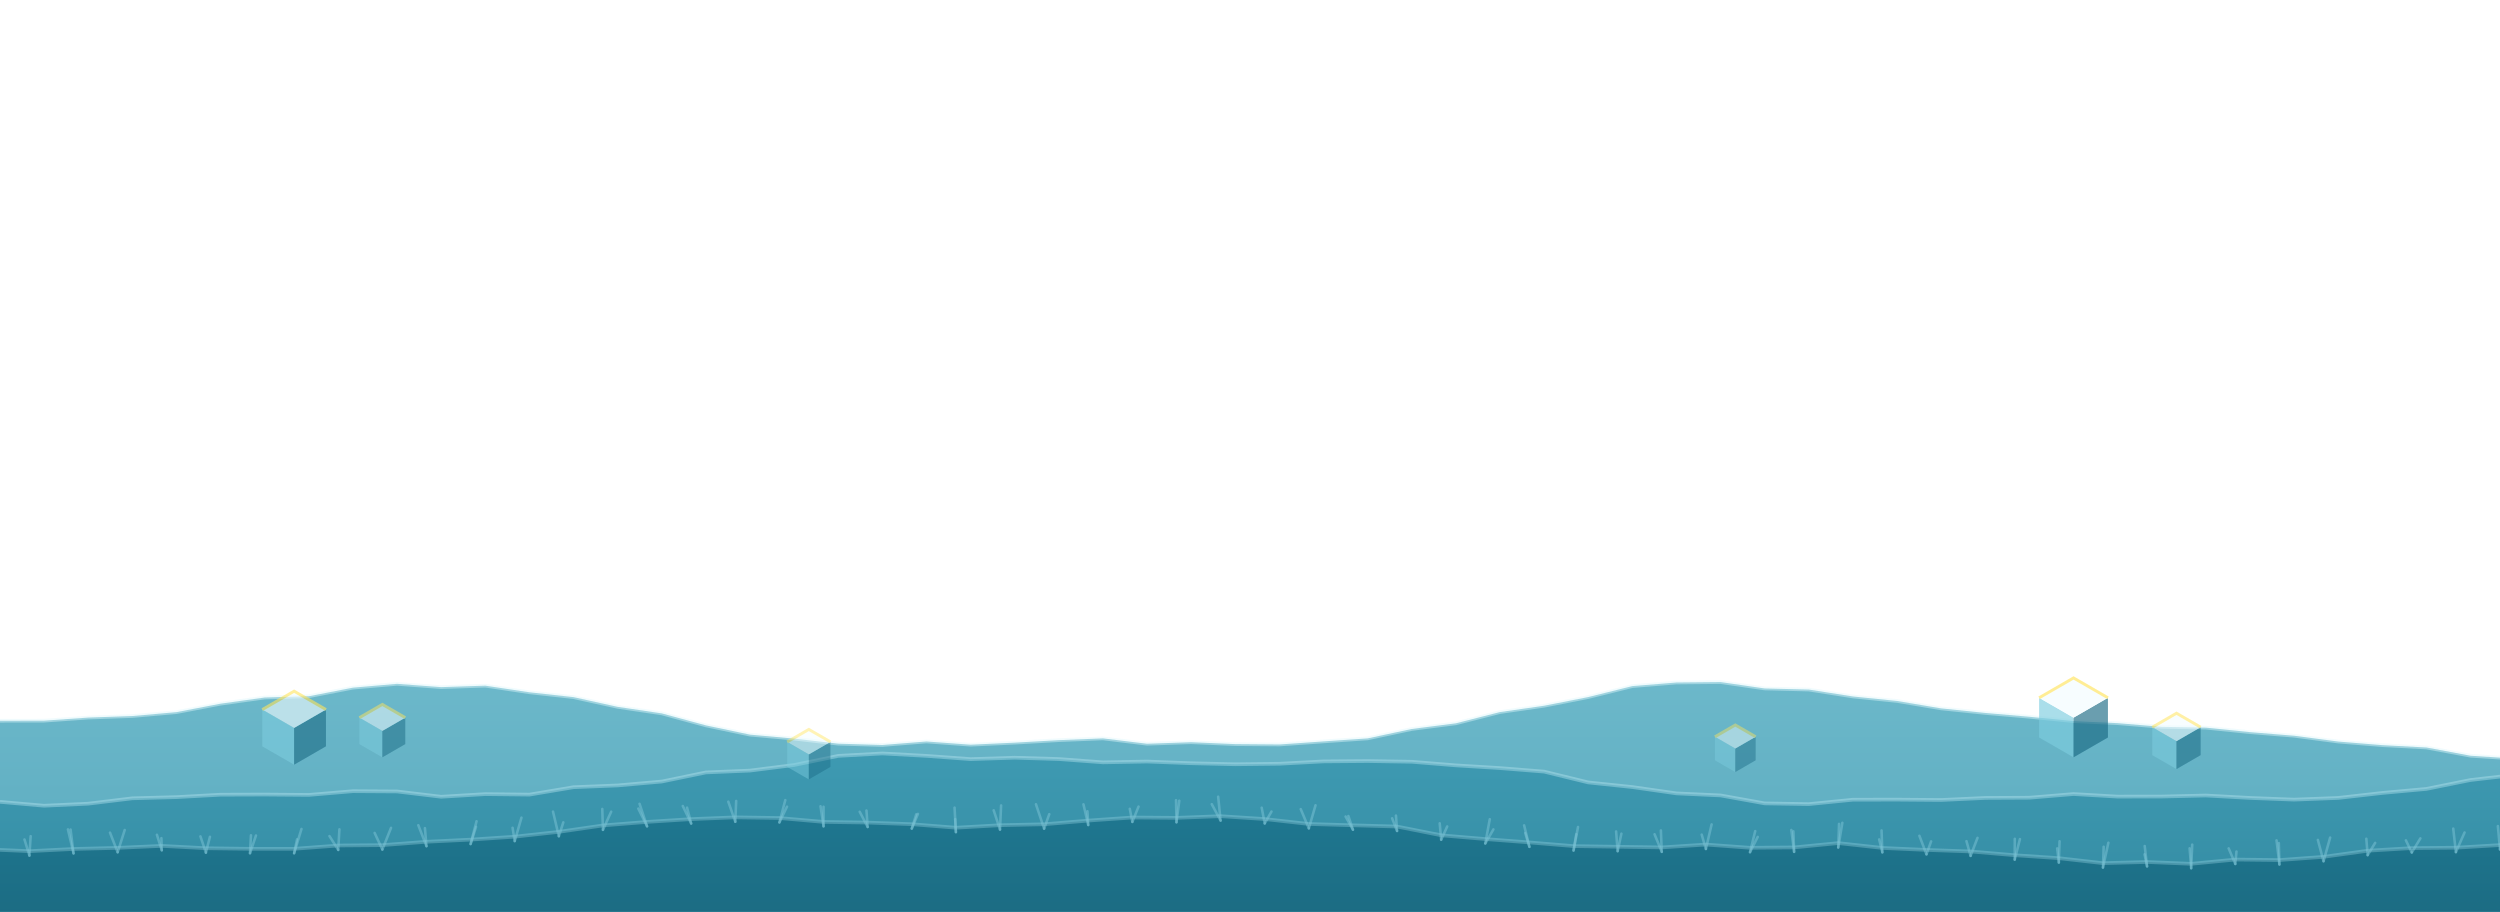
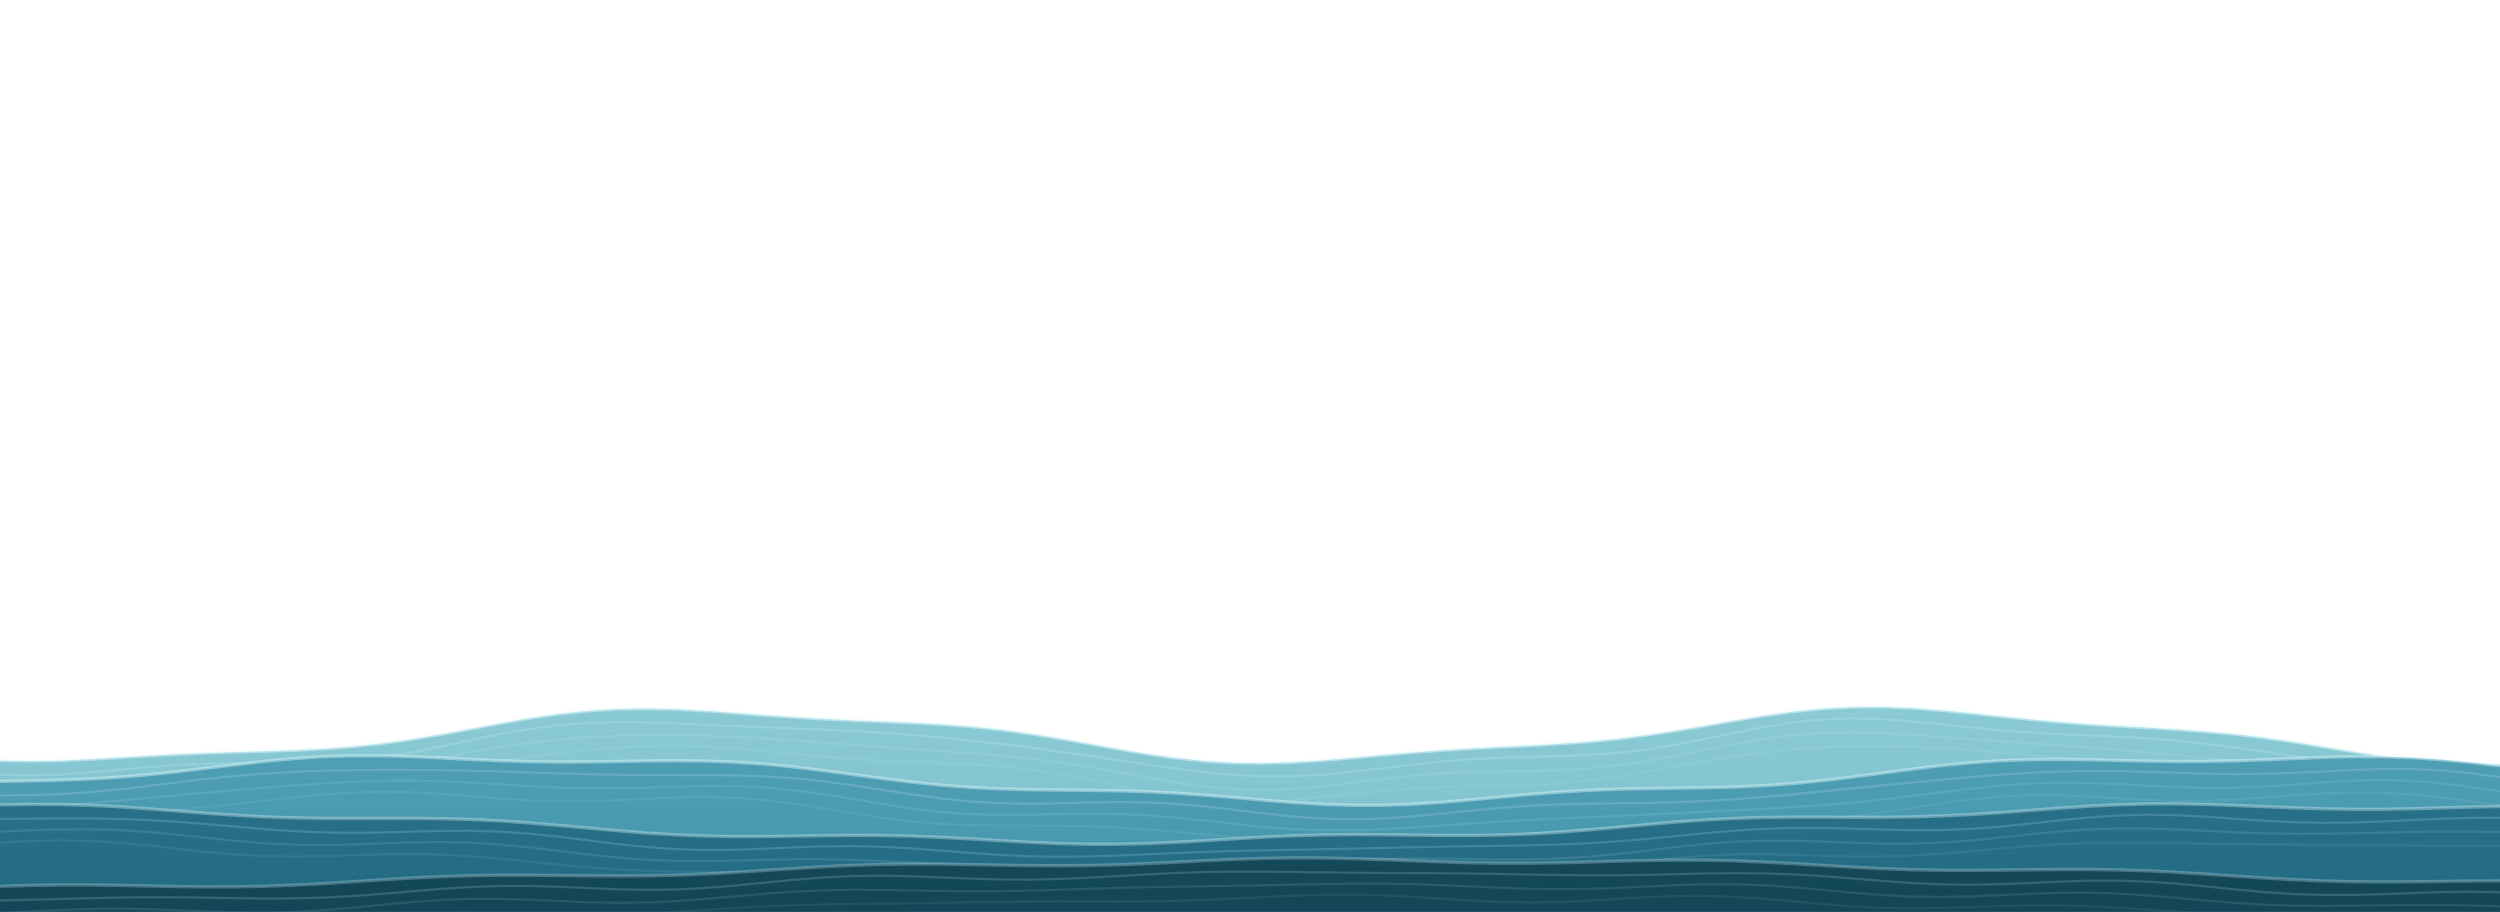
<svg xmlns="http://www.w3.org/2000/svg" viewBox="0 0 340 124" preserveAspectRatio="xMidYMax slice">
  <defs>
    <filter id="b" x="-50%" y="-50%" width="200%" height="200%">
      <feGaussianBlur stdDeviation="2.4" />
    </filter>
    <filter id="bb" x="-50%" y="-50%" width="200%" height="200%">
      <feGaussianBlur stdDeviation="6" />
    </filter>
    <filter id="b1" x="-50%" y="-50%" width="200%" height="200%">
      <feGaussianBlur stdDeviation="0.9" />
    </filter>
-     <linearGradient id="h0" x1="0" y1="0" x2="0" y2="1">
-       <stop offset="0" stop-color="#6CB8CA" stop-opacity="1" />
-       <stop offset="1" stop-color="#3E94AC" stop-opacity="1" />
+     <linearGradient id="s0" x1="0" y1="0" x2="0" y2="1">
+       <stop offset="0" stop-color="#8ACAD4" stop-opacity="1" />
+       <stop offset="1" stop-color="#5CAABE" stop-opacity="1" />
    </linearGradient>
-     <linearGradient id="h1" x1="0" y1="0" x2="0" y2="1">
-       <stop offset="0" stop-color="#3E9AB2" stop-opacity="1" />
-       <stop offset="1" stop-color="#1E6A80" stop-opacity="1" />
+     <linearGradient id="s1" x1="0" y1="0" x2="0" y2="1">
+       <stop offset="0" stop-color="#4E9EB4" stop-opacity="1" />
+       <stop offset="1" stop-color="#2E7F96" stop-opacity="1" />
    </linearGradient>
-     <linearGradient id="h2" x1="0" y1="0" x2="0" y2="1">
-       <stop offset="0" stop-color="#1F7790" stop-opacity="1" />
-       <stop offset="1" stop-color="#0F4656" stop-opacity="1" />
+     <linearGradient id="s2" x1="0" y1="0" x2="0" y2="1">
+       <stop offset="0" stop-color="#277088" stop-opacity="1" />
+       <stop offset="1" stop-color="#175A6E" stop-opacity="1" />
+     </linearGradient>
+     <linearGradient id="s3" x1="0" y1="0" x2="0" y2="1">
+       <stop offset="0" stop-color="#14495A" stop-opacity="1" />
+       <stop offset="1" stop-color="#0B3442" stop-opacity="1" />
    </linearGradient>
  </defs>
-   <path d="M0 170 L0 98.02 L6 98.01 L12 97.59 L18 97.38 L24 96.85 L30 95.7 L36 94.86 L42 94.69 L48 93.52 L54 93 L60 93.45 L66 93.25 L72 94.15 L78 94.81 L84 96.13 L90 97.02 L96 98.65 L102 99.91 L108 100.45 L114 101.14 L120 101.32 L126 100.84 L132 101.28 L138 101 L144 100.66 L150 100.42 L156 101.15 L162 100.94 L168 101.2 L174 101.25 L180 100.83 L186 100.42 L192 99.14 L198 98.37 L204 96.84 L210 95.98 L216 94.8 L222 93.31 L228 92.82 L234 92.76 L240 93.63 L246 93.78 L252 94.72 L258 95.33 L264 96.34 L270 96.96 L276 97.48 L282 98.07 L288 98.35 L294 98.85 L300 98.96 L306 99.57 L312 100.06 L318 100.85 L324 101.34 L330 101.66 L336 102.78 L342 103.17 L348 103.07 L352 170Z" fill="url(#h0)" />
-   <polyline points="0,98.02 6,98.01 12,97.59 18,97.38 24,96.85 30,95.7 36,94.86 42,94.69 48,93.52 54,93 60,93.45 66,93.25 72,94.15 78,94.81 84,96.13 90,97.02 96,98.65 102,99.91 108,100.45 114,101.14 120,101.32 126,100.84 132,101.28 138,101 144,100.66 150,100.42 156,101.15 162,100.94 168,101.2 174,101.25 180,100.83 186,100.42 192,99.14 198,98.37 204,96.84 210,95.98 216,94.8 222,93.31 228,92.82 234,92.76 240,93.63 246,93.78 252,94.72 258,95.33 264,96.34 270,96.96 276,97.48 282,98.07 288,98.35 294,98.85 300,98.96 306,99.57 312,100.06 318,100.85 324,101.34 330,101.66 336,102.78 342,103.17 348,103.07" stroke="#DFF6FB" stroke-opacity=".45" stroke-width=".5" fill="none" />
-   <path d="M0 170 L0 109.05 L6 109.58 L12 109.3 L18 108.57 L24 108.41 L30 108.08 L36 108.06 L42 108.11 L48 107.6 L54 107.64 L60 108.36 L66 108 L72 108.07 L78 107.06 L84 106.82 L90 106.29 L96 105.05 L102 104.8 L108 104.04 L114 102.8 L120 102.47 L126 102.8 L132 103.24 L138 103.05 L144 103.23 L150 103.68 L156 103.57 L162 103.8 L168 103.94 L174 103.87 L180 103.55 L186 103.5 L192 103.6 L198 104.09 L204 104.46 L210 104.94 L216 106.41 L222 107.04 L228 107.9 L234 108.18 L240 109.26 L246 109.36 L252 108.76 L258 108.75 L264 108.8 L270 108.52 L276 108.49 L282 107.99 L288 108.34 L294 108.33 L300 108.19 L306 108.52 L312 108.75 L318 108.52 L324 107.84 L330 107.29 L336 106.08 L342 105.39 L348 105 L352 170Z" fill="url(#h1)" />
-   <polyline points="0,109.05 6,109.58 12,109.3 18,108.57 24,108.41 30,108.08 36,108.06 42,108.11 48,107.6 54,107.64 60,108.36 66,108 72,108.07 78,107.06 84,106.82 90,106.29 96,105.05 102,104.8 108,104.04 114,102.8 120,102.47 126,102.8 132,103.24 138,103.05 144,103.23 150,103.68 156,103.57 162,103.8 168,103.94 174,103.87 180,103.55 186,103.5 192,103.6 198,104.09 204,104.46 210,104.94 216,106.41 222,107.04 228,107.9 234,108.18 240,109.26 246,109.36 252,108.76 258,108.75 264,108.8 270,108.52 276,108.49 282,107.99 288,108.34 294,108.33 300,108.19 306,108.52 312,108.75 318,108.52 324,107.84 330,107.29 336,106.08 342,105.39 348,105" stroke="#BDEAF4" stroke-opacity=".4" stroke-width=".5" fill="none" />
-   <path d="M-20 170 L-20 117.34 L-14 116.99 L-8 115.87 L-2 115.5 L4 115.76 L10 115.46 L16 115.31 L22 115.04 L28 115.36 L34 115.44 L40 115.44 L46 114.99 L52 114.94 L58 114.48 L64 114.19 L70 113.79 L76 113.13 L82 112.26 L88 111.78 L94 111.4 L100 111.16 L106 111.25 L112 111.78 L118 111.87 L124 112.09 L130 112.57 L136 112.23 L142 112.1 L148 111.6 L154 111.18 L160 111.23 L166 111 L172 111.39 L178 112.06 L184 112.24 L190 112.41 L196 113.6 L202 114.11 L208 114.57 L214 115.07 L220 115.16 L226 115.25 L232 114.86 L238 115.3 L244 115.25 L250 114.66 L256 115.32 L262 115.59 L268 115.8 L274 116.31 L280 116.71 L286 117.39 L292 117.23 L298 117.48 L304 116.9 L310 116.97 L316 116.53 L322 115.7 L328 115.34 L334 115.29 L340 114.93 L346 114.66 L352 170Z" fill="url(#h2)" />
-   <polyline points="-20,117.34 -14,116.99 -8,115.87 -2,115.5 4,115.76 10,115.46 16,115.31 22,115.04 28,115.36 34,115.44 40,115.44 46,114.99 52,114.94 58,114.48 64,114.19 70,113.79 76,113.13 82,112.26 88,111.78 94,111.4 100,111.16 106,111.25 112,111.78 118,111.87 124,112.09 130,112.57 136,112.23 142,112.1 148,111.6 154,111.18 160,111.23 166,111 172,111.39 178,112.06 184,112.24 190,112.41 196,113.6 202,114.11 208,114.57 214,115.07 220,115.16 226,115.25 232,114.86 238,115.3 244,115.25 250,114.66 256,115.32 262,115.59 268,115.8 274,116.31 280,116.71 286,117.39 292,117.23 298,117.48 304,116.9 310,116.97 316,116.53 322,115.7 328,115.34 334,115.29 340,114.93 346,114.66" stroke="#9AD6E4" stroke-opacity=".35" stroke-width=".5" fill="none" />
-   <g stroke="#7CC4D6" stroke-opacity=".5" stroke-width=".35" stroke-linecap="round">
-     <path d="M-20 117.94 l-0.74 -2.41" />
-     <path d="M-20 117.94 l1.18 -3.28" />
-     <path d="M-14 117.59 l-0.15 -3.01" />
-     <path d="M-14 117.59 l-0.67 -2.19" />
-     <path d="M-8 116.47 l-0.91 -1.89" />
-     <path d="M-8 116.47 l-0.48 -2.06" />
-     <path d="M-2 116.1 l-0.79 -2.01" />
-     <path d="M-2 116.1 l-0.73 -3.34" />
-     <path d="M4 116.36 l-0.67 -2.19" />
-     <path d="M4 116.36 l0.17 -2.64" />
-     <path d="M10 116.06 l-0.4 -3.24" />
-     <path d="M10 116.06 l-0.76 -3.26" />
-     <path d="M16 115.91 l-1.04 -2.67" />
-     <path d="M16 115.91 l0.96 -3.03" />
-     <path d="M22 115.64 l-0.66 -2.11" />
-     <path d="M22 115.64 l-0.05 -1.65" />
-     <path d="M28 115.96 l0.55 -2.15" />
-     <path d="M28 115.96 l-0.74 -2.21" />
-     <path d="M34 116.04 l0.13 -2.44" />
-     <path d="M34 116.04 l0.81 -2.41" />
-     <path d="M40 116.04 l1 -3.3" />
-     <path d="M40 116.04 l0.4 -1.89" />
-     <path d="M46 115.59 l-1.19 -1.88" />
-     <path d="M46 115.59 l0.16 -2.8" />
-     <path d="M52 115.54 l1.18 -2.95" />
-     <path d="M52 115.54 l-1.05 -2.26" />
-     <path d="M58 115.08 l-0.21 -2.45" />
-     <path d="M58 115.08 l-1.11 -2.85" />
-     <path d="M64 114.79 l0.74 -2.34" />
-     <path d="M64 114.79 l0.81 -3.1" />
-     <path d="M70 114.39 l0.92 -3.19" />
-     <path d="M70 114.39 l-0.29 -1.81" />
-     <path d="M76 113.73 l0.61 -1.89" />
-     <path d="M76 113.73 l-0.79 -3.35" />
-     <path d="M82 112.86 l1.12 -2.47" />
-     <path d="M82 112.86 l-0.09 -2.84" />
-     <path d="M88 112.38 l-1.19 -2.41" />
-     <path d="M88 112.38 l-1.02 -3.06" />
-     <path d="M94 112 l-1.14 -2.38" />
-     <path d="M94 112 l-0.56 -2.16" />
-     <path d="M100 111.76 l0.12 -2.83" />
-     <path d="M100 111.76 l-0.95 -2.73" />
-     <path d="M106 111.85 l0.8 -3.03" />
-     <path d="M106 111.85 l1.03 -2.14" />
-     <path d="M112 112.38 l-0.41 -2.73" />
-     <path d="M112 112.38 l0 -2.66" />
-     <path d="M118 112.47 l-1.08 -2.07" />
-     <path d="M118 112.47 l-0.16 -2.24" />
-     <path d="M124 112.69 l0.61 -1.94" />
-     <path d="M124 112.69 l0.84 -2" />
-     <path d="M130 113.17 l-0.09 -1.77" />
-     <path d="M130 113.17 l-0.18 -3.33" />
-     <path d="M136 112.83 l-0.86 -2.63" />
-     <path d="M136 112.83 l0.15 -3.29" />
-     <path d="M142 112.7 l-1.11 -3.32" />
-     <path d="M142 112.7 l0.7 -1.97" />
-     <path d="M148 112.2 l-0.11 -1.87" />
-     <path d="M148 112.2 l-0.65 -2.81" />
-     <path d="M154 111.78 l-0.35 -1.78" />
-     <path d="M154 111.78 l0.84 -2.08" />
-     <path d="M160 111.83 l-0.06 -3" />
-     <path d="M160 111.83 l0.38 -2.93" />
-     <path d="M166 111.6 l-1.2 -2.23" />
-     <path d="M166 111.6 l-0.33 -3.25" />
-     <path d="M172 111.99 l-0.41 -2.14" />
-     <path d="M172 111.99 l0.92 -1.62" />
-     <path d="M178 112.66 l0.91 -3.14" />
-     <path d="M178 112.66 l-1.1 -2.62" />
-     <path d="M184 112.84 l-1 -1.79" />
-     <path d="M184 112.84 l-0.62 -1.86" />
-     <path d="M190 113.01 l-0.67 -1.72" />
-     <path d="M190 113.01 l-0.15 -2.09" />
-     <path d="M196 114.2 l0.82 -1.8" />
-     <path d="M196 114.2 l-0.2 -2.23" />
-     <path d="M202 114.71 l0.61 -3.3" />
-     <path d="M202 114.71 l1.1 -1.91" />
-     <path d="M208 115.17 l-0.72 -2.92" />
-     <path d="M208 115.17 l-0.57 -1.88" />
-     <path d="M214 115.67 l0.61 -3.2" />
-     <path d="M214 115.67 l0.37 -2.21" />
-     <path d="M220 115.76 l0.51 -2.38" />
-     <path d="M220 115.76 l-0.21 -2.68" />
-     <path d="M226 115.85 l-0.98 -2.39" />
-     <path d="M226 115.85 l-0.12 -2.91" />
-     <path d="M232 115.46 l-0.57 -1.95" />
-     <path d="M232 115.46 l0.78 -3.34" />
-     <path d="M238 115.9 l0.71 -2.87" />
-     <path d="M238 115.9 l1.05 -2.08" />
-     <path d="M244 115.85 l-0.38 -2.97" />
-     <path d="M244 115.85 l-0.1 -2.79" />
-     <path d="M250 115.26 l0.11 -3.21" />
-     <path d="M250 115.26 l0.56 -3.36" />
-     <path d="M256 115.92 l-0.11 -2.98" />
-     <path d="M256 115.92 l-0.43 -1.76" />
-     <path d="M262 116.19 l-0.96 -2.52" />
-     <path d="M262 116.19 l0.63 -1.76" />
-     <path d="M268 116.4 l0.94 -2.45" />
-     <path d="M268 116.4 l-0.56 -2" />
-     <path d="M274 116.91 l0.01 -2.83" />
-     <path d="M274 116.91 l0.71 -2.79" />
-     <path d="M280 117.31 l-0.22 -1.93" />
-     <path d="M280 117.31 l0.1 -2.9" />
-     <path d="M286 117.99 l0.1 -2.83" />
-     <path d="M286 117.99 l0.74 -3.38" />
-     <path d="M292 117.83 l-0.34 -1.64" />
-     <path d="M292 117.83 l-0.32 -2.77" />
-     <path d="M298 118.08 l0.14 -3.21" />
-     <path d="M298 118.08 l-0.21 -2.71" />
-     <path d="M304 117.5 l-0.9 -2.12" />
-     <path d="M304 117.5 l0.16 -1.69" />
-     <path d="M310 117.57 l-0.39 -3.28" />
-     <path d="M310 117.57 l-0.08 -2.91" />
-     <path d="M316 117.13 l-0.77 -2.9" />
-     <path d="M316 117.13 l0.9 -3.22" />
-     <path d="M322 116.3 l-0.18 -2.23" />
-     <path d="M322 116.3 l1.02 -1.67" />
-     <path d="M328 115.94 l-0.8 -1.65" />
-     <path d="M328 115.94 l1.17 -1.92" />
-     <path d="M334 115.89 l-0.36 -3.2" />
-     <path d="M334 115.89 l1.18 -2.67" />
-     <path d="M340 115.53 l0.54 -3.38" />
-     <path d="M340 115.53 l-0.29 -3.18" />
-     <path d="M346 115.26 l-1.08 -3.39" />
-     <path d="M346 115.26 l-0.53 -2.68" />
-   </g>
-   <g opacity="0.6">
-     <polygon points="35.67,101.5 40,104 40,99 35.67,96.5" fill="#7CCCDE" />
-     <polygon points="44.33,101.5 40,104 40,99 44.33,96.5" fill="#1A6A84" />
-     <polygon points="40,94 44.33,96.5 40,99 35.67,96.5" fill="#F2FCFF" />
-     <polyline points="35.67,96.5 40,94 44.33,96.5" fill="none" stroke="#FFE45C" stroke-width=".4" />
-   </g>
-   <g opacity="0.5">
-     <polygon points="48.88,101.2 52,103 52,99.4 48.88,97.6" fill="#7CCCDE" />
-     <polygon points="55.12,101.2 52,103 52,99.4 55.12,97.6" fill="#1A6A84" />
-     <polygon points="52,95.8 55.12,97.6 52,99.4 48.88,97.6" fill="#F2FCFF" />
-     <polyline points="48.88,97.6 52,95.8 55.12,97.6" fill="none" stroke="#FFE45C" stroke-width=".4" />
-   </g>
-   <g opacity="0.65">
-     <polygon points="277.32,100.3 282,103 282,97.6 277.32,94.9" fill="#7CCCDE" />
-     <polygon points="286.68,100.3 282,103 282,97.6 286.68,94.9" fill="#1A6A84" />
-     <polygon points="282,92.2 286.68,94.9 282,97.6 277.32,94.9" fill="#F2FCFF" />
-     <polyline points="277.32,94.9 282,92.2 286.68,94.9" fill="none" stroke="#FFE45C" stroke-width=".4" />
-   </g>
-   <g opacity="0.55">
-     <polygon points="292.71,102.7 296,104.6 296,100.8 292.71,98.9" fill="#7CCCDE" />
-     <polygon points="299.29,102.7 296,104.6 296,100.8 299.29,98.9" fill="#1A6A84" />
-     <polygon points="296,97 299.29,98.9 296,100.8 292.71,98.9" fill="#F2FCFF" />
-     <polyline points="292.71,98.9 296,97 299.29,98.9" fill="none" stroke="#FFE45C" stroke-width=".4" />
-   </g>
-   <g opacity="0.45">
-     <polygon points="107.06,104.3 110,106 110,102.6 107.06,100.9" fill="#7CCCDE" />
-     <polygon points="112.94,104.3 110,106 110,102.6 112.94,100.9" fill="#1A6A84" />
-     <polygon points="110,99.2 112.94,100.9 110,102.6 107.06,100.9" fill="#F2FCFF" />
-     <polyline points="107.06,100.9 110,99.2 112.94,100.9" fill="none" stroke="#FFE45C" stroke-width=".4" />
-   </g>
-   <g opacity="0.45">
-     <polygon points="233.23,103.4 236,105 236,101.8 233.23,100.2" fill="#7CCCDE" />
-     <polygon points="238.77,103.4 236,105 236,101.8 238.77,100.2" fill="#1A6A84" />
-     <polygon points="236,98.6 238.77,100.2 236,101.8 233.23,100.2" fill="#F2FCFF" />
-     <polyline points="233.23,100.2 236,98.6 238.77,100.2" fill="none" stroke="#FFE45C" stroke-width=".4" />
-   </g>
+   <path d="M-8 170 L-8 102.72 L-4 103.16 L0 103.42 L4 103.5 L8 103.44 L12 103.26 L16 103.03 L20 102.79 L24 102.58 L28 102.41 L32 102.28 L36 102.16 L40 102.03 L44 101.83 L48 101.52 L52 101.09 L56 100.53 L60 99.86 L64 99.12 L68 98.37 L72 97.67 L76 97.08 L80 96.66 L84 96.41 L88 96.35 L92 96.44 L96 96.66 L100 96.95 L104 97.25 L108 97.53 L112 97.77 L116 97.96 L120 98.12 L124 98.29 L128 98.5 L132 98.8 L136 99.22 L140 99.76 L144 100.4 L148 101.11 L152 101.84 L156 102.52 L160 103.09 L164 103.51 L168 103.74 L172 103.78 L176 103.65 L180 103.39 L184 103.05 L188 102.68 L192 102.34 L196 102.04 L200 101.79 L204 101.58 L208 101.39 L212 101.16 L216 100.86 L220 100.47 L224 99.96 L228 99.35 L232 98.67 L236 97.97 L240 97.31 L244 96.76 L248 96.36 L252 96.15 L256 96.13 L260 96.29 L264 96.59 L268 96.98 L272 97.4 L276 97.81 L280 98.18 L284 98.48 L288 98.73 L292 98.95 L296 99.19 L300 99.48 L304 99.85 L308 100.33 L312 100.9 L316 101.55 L320 102.21 L324 102.83 L328 103.36 L332 103.74 L336 103.93 L340 103.93 L344 103.74 L348 103.4 L352 170Z" fill="url(#s0)" />
+   <polyline points="-8,102.72 -4,103.16 0,103.42 4,103.5 8,103.44 12,103.26 16,103.03 20,102.79 24,102.58 28,102.41 32,102.28 36,102.16 40,102.03 44,101.83 48,101.52 52,101.09 56,100.53 60,99.86 64,99.12 68,98.37 72,97.67 76,97.08 80,96.66 84,96.41 88,96.35 92,96.44 96,96.66 100,96.95 104,97.25 108,97.53 112,97.77 116,97.96 120,98.12 124,98.29 128,98.5 132,98.8 136,99.22 140,99.76 144,100.4 148,101.11 152,101.84 156,102.52 160,103.09 164,103.51 168,103.74 172,103.78 176,103.65 180,103.39 184,103.05 188,102.68 192,102.34 196,102.04 200,101.79 204,101.58 208,101.39 212,101.16 216,100.86 220,100.47 224,99.96 228,99.35 232,98.67 236,97.97 240,97.31 244,96.76 248,96.36 252,96.15 256,96.13 260,96.29 264,96.59 268,96.98 272,97.4 276,97.81 280,98.18 284,98.48 288,98.73 292,98.95 296,99.19 300,99.48 304,99.85 308,100.33 312,100.9 316,101.55 320,102.21 324,102.83 328,103.36 332,103.74 336,103.93 340,103.93 344,103.74 348,103.4" stroke="#E8FCFF" stroke-opacity="0.5" stroke-width=".45" fill="none" />
+   <polyline points="-8,104.38 -4,104.96 0,105.33 4,105.45 8,105.35 12,105.07 16,104.7 20,104.33 24,104.04 28,103.87 32,103.82 36,103.83 40,103.83 44,103.74 48,103.47 52,103 56,102.33 60,101.52 64,100.65 68,99.83 72,99.13 76,98.62 80,98.32 84,98.21 88,98.26 92,98.39 96,98.57 100,98.75 104,98.91 108,99.07 112,99.23 116,99.42 120,99.66 124,99.95 128,100.31 132,100.71 136,101.17 140,101.66 144,102.2 148,102.77 152,103.37 156,103.98 160,104.55 164,105.04 168,105.4 172,105.58 176,105.56 180,105.34 184,104.96 188,104.48 192,104 196,103.57 200,103.25 204,103.05 208,102.93 212,102.83 216,102.67 220,102.38 224,101.91 228,101.25 232,100.47 236,99.63 240,98.85 244,98.22 248,97.82 252,97.69 256,97.8 260,98.1 264,98.5 268,98.93 272,99.31 276,99.61 280,99.84 284,100.01 288,100.18 292,100.41 296,100.73 300,101.15 304,101.66 308,102.24 312,102.85 316,103.45 320,104.01 324,104.49 328,104.9 332,105.2 336,105.39 340,105.47 344,105.41 348,105.21" stroke="#E8FCFF" stroke-opacity="0.16" stroke-width=".3" fill="none" />
+   <polyline points="-8,106.31 -4,106.81 0,107.04 4,107.04 8,106.84 12,106.53 16,106.21 20,105.95 24,105.79 28,105.74 32,105.75 36,105.75 40,105.67 44,105.45 48,105.06 52,104.49 56,103.79 60,103.03 64,102.27 68,101.58 72,101 76,100.56 80,100.24 84,100.06 88,99.97 92,99.98 96,100.06 100,100.21 104,100.42 108,100.69 112,100.98 116,101.29 120,101.59 124,101.88 128,102.15 132,102.43 136,102.75 140,103.15 144,103.66 148,104.28 152,104.99 156,105.73 160,106.42 164,106.98 168,107.33 172,107.42 176,107.27 180,106.92 184,106.44 188,105.95 192,105.51 196,105.19 200,105 204,104.92 208,104.86 212,104.75 216,104.51 220,104.09 224,103.49 228,102.74 232,101.93 236,101.14 240,100.47 244,99.97 248,99.7 252,99.62 256,99.72 260,99.94 264,100.22 268,100.51 272,100.8 276,101.07 280,101.35 284,101.63 288,101.94 292,102.28 296,102.66 300,103.07 304,103.5 308,103.96 312,104.43 316,104.94 320,105.47 324,106.01 328,106.52 332,106.95 336,107.27 340,107.4 344,107.33 348,107.05" stroke="#E8FCFF" stroke-opacity="0.11" stroke-width=".3" fill="none" />
+   <polyline points="-8,108.06 -4,108.42 0,108.55 4,108.5 8,108.33 12,108.11 16,107.92 20,107.79 24,107.72 28,107.67 32,107.62 36,107.5 40,107.29 44,106.96 48,106.52 52,105.98 56,105.38 60,104.75 64,104.12 68,103.51 72,102.94 76,102.42 80,101.99 84,101.67 88,101.48 92,101.44 96,101.55 100,101.8 104,102.14 108,102.53 112,102.91 116,103.22 120,103.46 124,103.63 128,103.76 132,103.94 136,104.21 140,104.64 144,105.25 148,106 152,106.84 156,107.66 160,108.36 164,108.85 168,109.07 172,109.04 176,108.78 180,108.38 184,107.94 188,107.53 192,107.23 196,107.04 200,106.93 204,106.85 208,106.73 212,106.5 216,106.12 220,105.6 224,104.95 228,104.23 232,103.52 236,102.86 240,102.31 244,101.9 248,101.63 252,101.49 256,101.47 260,101.55 264,101.72 268,101.97 272,102.29 276,102.66 280,103.07 284,103.48 288,103.87 292,104.22 296,104.53 300,104.82 304,105.11 308,105.46 312,105.89 316,106.43 320,107.06 324,107.73 328,108.36 332,108.88 336,109.2 340,109.27 344,109.08 348,108.66" stroke="#E8FCFF" stroke-opacity="0.07" stroke-width=".3" fill="none" />
+   <path d="M-8 170 L-8 106.54 L-4 106.37 L0 106.27 L4 106.2 L8 106.1 L12 105.95 L16 105.71 L20 105.38 L24 104.96 L28 104.48 L32 104 L36 103.54 L40 103.17 L44 102.91 L48 102.79 L52 102.79 L56 102.9 L60 103.08 L64 103.28 L68 103.46 L72 103.58 L76 103.64 L80 103.62 L84 103.56 L88 103.49 L92 103.46 L96 103.5 L100 103.65 L104 103.92 L108 104.31 L112 104.8 L116 105.34 L120 105.88 L124 106.37 L128 106.78 L132 107.09 L136 107.29 L140 107.4 L144 107.45 L148 107.49 L152 107.55 L156 107.67 L160 107.87 L164 108.15 L168 108.48 L172 108.83 L176 109.15 L180 109.39 L184 109.52 L188 109.52 L192 109.38 L196 109.12 L200 108.78 L204 108.41 L208 108.04 L212 107.73 L216 107.49 L220 107.33 L224 107.25 L228 107.19 L232 107.13 L236 107.03 L240 106.84 L244 106.55 L248 106.15 L252 105.67 L256 105.14 L260 104.61 L264 104.12 L268 103.73 L272 103.45 L276 103.31 L280 103.27 L284 103.32 L288 103.42 L292 103.51 L296 103.56 L300 103.55 L304 103.47 L308 103.33 L312 103.16 L316 103.01 L320 102.91 L324 102.92 L328 103.05 L332 103.31 L336 103.69 L340 104.15 L344 104.65 L348 105.15 L352 170Z" fill="url(#s1)" />
+   <polyline points="-8,106.54 -4,106.37 0,106.27 4,106.2 8,106.1 12,105.95 16,105.71 20,105.38 24,104.96 28,104.48 32,104 36,103.54 40,103.17 44,102.91 48,102.79 52,102.79 56,102.9 60,103.08 64,103.28 68,103.46 72,103.58 76,103.64 80,103.62 84,103.56 88,103.49 92,103.46 96,103.5 100,103.65 104,103.92 108,104.31 112,104.8 116,105.34 120,105.88 124,106.37 128,106.78 132,107.09 136,107.29 140,107.4 144,107.45 148,107.49 152,107.55 156,107.67 160,107.87 164,108.15 168,108.48 172,108.83 176,109.15 180,109.39 184,109.52 188,109.52 192,109.38 196,109.12 200,108.78 204,108.41 208,108.04 212,107.73 216,107.49 220,107.33 224,107.25 228,107.19 232,107.13 236,107.03 240,106.84 244,106.55 248,106.15 252,105.67 256,105.14 260,104.61 264,104.12 268,103.73 272,103.45 276,103.31 280,103.27 284,103.32 288,103.42 292,103.51 296,103.56 300,103.55 304,103.47 308,103.33 312,103.16 316,103.01 320,102.91 324,102.92 328,103.05 332,103.31 336,103.69 340,104.15 344,104.65 348,105.15" stroke="#E8FCFF" stroke-opacity="0.42" stroke-width=".45" fill="none" />
+   <polyline points="-8,108.2 -4,108.18 0,108.18 4,108.15 8,108.01 12,107.75 16,107.38 20,106.91 24,106.42 28,105.94 32,105.53 36,105.21 40,104.97 44,104.82 48,104.74 52,104.7 56,104.71 60,104.74 64,104.82 68,104.92 72,105.05 76,105.18 80,105.29 84,105.37 88,105.4 92,105.41 96,105.41 100,105.45 104,105.58 108,105.85 112,106.26 116,106.8 120,107.41 124,108.04 128,108.59 132,109 136,109.24 140,109.31 144,109.25 148,109.15 152,109.08 156,109.13 160,109.33 164,109.69 168,110.15 172,110.63 176,111.06 180,111.34 184,111.43 188,111.32 192,111.04 196,110.65 200,110.24 204,109.87 208,109.58 212,109.4 216,109.3 220,109.25 224,109.2 228,109.1 232,108.93 236,108.69 240,108.37 244,108.01 248,107.61 252,107.21 256,106.81 260,106.42 264,106.04 268,105.68 272,105.36 276,105.11 280,104.93 284,104.86 288,104.88 292,104.97 296,105.1 300,105.22 304,105.28 308,105.24 312,105.11 316,104.92 320,104.71 324,104.58 328,104.58 332,104.77 336,105.15 340,105.69 344,106.32 348,106.96" stroke="#E8FCFF" stroke-opacity="0.16" stroke-width=".3" fill="none" />
+   <polyline points="-8,110.13 -4,110.02 0,109.9 4,109.73 8,109.5 12,109.21 16,108.88 20,108.53 24,108.17 28,107.81 32,107.47 36,107.13 40,106.82 44,106.54 48,106.32 52,106.19 56,106.17 60,106.25 64,106.43 68,106.67 72,106.92 76,107.11 80,107.21 84,107.21 88,107.12 92,106.99 96,106.9 100,106.91 104,107.09 108,107.47 112,108.01 116,108.67 120,109.35 124,109.96 128,110.43 132,110.72 136,110.82 140,110.8 144,110.71 148,110.66 152,110.7 156,110.88 160,111.2 164,111.62 168,112.07 172,112.48 176,112.77 180,112.92 184,112.92 188,112.78 192,112.55 196,112.27 200,111.99 204,111.74 208,111.51 212,111.32 216,111.14 220,110.96 224,110.78 228,110.59 232,110.4 236,110.2 240,109.99 244,109.76 248,109.48 252,109.14 256,108.73 260,108.26 264,107.75 268,107.26 272,106.85 276,106.57 280,106.44 284,106.48 288,106.63 292,106.84 296,107.04 300,107.15 304,107.12 308,106.96 312,106.69 316,106.4 320,106.17 324,106.09 328,106.2 332,106.52 336,107.02 340,107.62 344,108.25 348,108.8" stroke="#E8FCFF" stroke-opacity="0.11" stroke-width=".3" fill="none" />
+   <polyline points="-8,111.88 -4,111.64 0,111.41 4,111.19 8,110.99 12,110.8 16,110.6 20,110.37 24,110.1 28,109.75 32,109.34 36,108.88 40,108.43 44,108.05 48,107.78 52,107.68 56,107.75 60,107.97 64,108.28 68,108.6 72,108.85 76,108.98 80,108.96 84,108.82 88,108.63 92,108.45 96,108.39 100,108.5 104,108.81 108,109.31 112,109.94 116,110.6 120,111.22 124,111.71 128,112.05 132,112.23 136,112.28 140,112.29 144,112.3 148,112.38 152,112.55 156,112.81 160,113.14 164,113.49 168,113.82 172,114.09 176,114.28 180,114.38 184,114.41 188,114.37 192,114.27 196,114.12 200,113.92 204,113.67 208,113.38 212,113.07 216,112.75 220,112.47 224,112.24 228,112.08 232,111.98 236,111.92 240,111.84 244,111.69 248,111.42 252,111.01 256,110.48 260,109.87 264,109.26 268,108.72 272,108.34 276,108.16 280,108.16 284,108.32 288,108.56 292,108.78 296,108.91 300,108.89 304,108.73 308,108.46 312,108.15 316,107.9 320,107.76 324,107.81 328,108.05 332,108.45 336,108.95 340,109.49 344,109.99 348,110.41" stroke="#E8FCFF" stroke-opacity="0.07" stroke-width=".3" fill="none" />
+   <path d="M-8 170 L-8 109.75 L-4 109.6 L0 109.46 L4 109.39 L8 109.4 L12 109.51 L16 109.71 L20 109.98 L24 110.29 L28 110.6 L32 110.87 L36 111.09 L40 111.23 L44 111.3 L48 111.31 L52 111.3 L56 111.3 L60 111.34 L64 111.45 L68 111.64 L72 111.92 L76 112.26 L80 112.62 L84 112.98 L88 113.3 L92 113.54 L96 113.7 L100 113.77 L104 113.76 L108 113.71 L112 113.65 L116 113.61 L120 113.63 L124 113.72 L128 113.88 L132 114.09 L136 114.32 L140 114.55 L144 114.72 L148 114.82 L152 114.82 L156 114.72 L160 114.55 L164 114.32 L168 114.07 L172 113.84 L176 113.66 L180 113.54 L184 113.5 L188 113.52 L192 113.57 L196 113.62 L200 113.62 L204 113.56 L208 113.42 L212 113.18 L216 112.87 L220 112.51 L224 112.14 L228 111.79 L232 111.51 L236 111.3 L240 111.17 L244 111.13 L248 111.13 L252 111.15 L256 111.15 L260 111.1 L264 110.97 L268 110.78 L272 110.52 L276 110.22 L280 109.92 L284 109.65 L288 109.45 L292 109.34 L296 109.33 L300 109.4 L304 109.54 L308 109.71 L312 109.87 L316 110 L320 110.06 L324 110.06 L328 109.99 L332 109.88 L336 109.77 L340 109.68 L344 109.66 L348 109.73 L352 170Z" fill="url(#s2)" />
+   <polyline points="-8,109.75 -4,109.6 0,109.46 4,109.39 8,109.4 12,109.51 16,109.71 20,109.98 24,110.29 28,110.6 32,110.87 36,111.09 40,111.23 44,111.3 48,111.31 52,111.3 56,111.3 60,111.34 64,111.45 68,111.64 72,111.92 76,112.26 80,112.62 84,112.98 88,113.3 92,113.54 96,113.7 100,113.77 104,113.76 108,113.71 112,113.65 116,113.61 120,113.63 124,113.72 128,113.88 132,114.09 136,114.32 140,114.55 144,114.72 148,114.82 152,114.82 156,114.72 160,114.55 164,114.32 168,114.07 172,113.84 176,113.66 180,113.54 184,113.5 188,113.52 192,113.57 196,113.62 200,113.62 204,113.56 208,113.42 212,113.18 216,112.87 220,112.51 224,112.14 228,111.79 232,111.51 236,111.3 240,111.17 244,111.13 248,111.13 252,111.15 256,111.15 260,111.1 264,110.97 268,110.78 272,110.52 276,110.22 280,109.92 284,109.65 288,109.45 292,109.34 296,109.33 300,109.4 304,109.54 308,109.71 312,109.87 316,110 320,110.06 324,110.06 328,109.99 332,109.88 336,109.77 340,109.68 344,109.66 348,109.73" stroke="#E8FCFF" stroke-opacity="0.34" stroke-width=".45" fill="none" />
+   <polyline points="-8,111.42 -4,111.4 0,111.37 4,111.34 8,111.31 12,111.31 16,111.37 20,111.51 24,111.75 28,112.06 32,112.41 36,112.76 40,113.04 44,113.21 48,113.26 52,113.21 56,113.1 60,113 64,112.98 68,113.1 72,113.38 76,113.79 80,114.29 84,114.79 88,115.21 92,115.49 96,115.61 100,115.57 104,115.42 108,115.24 112,115.11 116,115.07 120,115.17 124,115.38 128,115.68 132,116 136,116.27 140,116.46 144,116.52 148,116.48 152,116.35 156,116.18 160,116.01 164,115.85 168,115.73 172,115.64 176,115.57 180,115.49 184,115.41 188,115.32 192,115.23 196,115.15 200,115.08 204,115.03 208,114.96 212,114.85 216,114.68 220,114.42 224,114.09 228,113.7 232,113.31 236,112.96 240,112.71 244,112.59 248,112.59 252,112.69 256,112.81 260,112.9 264,112.89 268,112.73 272,112.43 276,112.02 280,111.58 284,111.18 288,110.91 292,110.8 296,110.87 300,111.07 304,111.35 308,111.62 312,111.82 316,111.91 320,111.86 324,111.72 328,111.52 332,111.34 336,111.23 340,111.22 344,111.33 348,111.54" stroke="#E8FCFF" stroke-opacity="0.16" stroke-width=".3" fill="none" />
+   <polyline points="-8,113.34 -4,113.24 0,113.09 4,112.92 8,112.8 12,112.77 16,112.88 20,113.13 24,113.5 28,113.93 32,114.35 36,114.68 40,114.88 44,114.93 48,114.85 52,114.7 56,114.56 60,114.51 64,114.6 68,114.86 72,115.25 76,115.73 80,116.21 84,116.63 88,116.93 92,117.08 96,117.1 100,117.03 104,116.93 108,116.86 112,116.86 116,116.94 120,117.1 124,117.31 128,117.52 132,117.71 136,117.86 140,117.94 144,117.98 148,117.99 152,117.97 156,117.94 160,117.88 164,117.79 168,117.66 172,117.48 176,117.28 180,117.08 184,116.9 188,116.78 192,116.74 196,116.77 200,116.84 204,116.9 208,116.89 212,116.77 216,116.52 220,116.14 224,115.67 228,115.19 232,114.77 236,114.47 240,114.33 244,114.34 248,114.46 252,114.62 256,114.74 260,114.74 264,114.6 268,114.31 272,113.91 276,113.48 280,113.09 284,112.8 288,112.66 292,112.67 296,112.8 300,112.99 304,113.19 308,113.33 312,113.4 316,113.39 320,113.32 324,113.23 328,113.14 332,113.09 336,113.1 340,113.16 344,113.25 348,113.38" stroke="#E8FCFF" stroke-opacity="0.11" stroke-width=".3" fill="none" />
+   <polyline points="-8,115.09 -4,114.86 0,114.6 4,114.39 8,114.29 12,114.36 16,114.6 20,114.97 24,115.42 28,115.86 32,116.21 36,116.43 40,116.49 44,116.43 48,116.31 52,116.19 56,116.15 60,116.23 64,116.45 68,116.78 72,117.18 76,117.6 80,117.96 84,118.25 88,118.43 92,118.54 96,118.59 100,118.62 104,118.65 108,118.71 112,118.78 116,118.88 120,118.97 124,119.06 128,119.14 132,119.22 136,119.32 140,119.43 144,119.57 148,119.71 152,119.82 156,119.86 160,119.81 164,119.66 168,119.41 172,119.1 176,118.79 180,118.54 184,118.39 188,118.37 192,118.46 196,118.61 200,118.76 204,118.83 208,118.76 212,118.52 216,118.13 220,117.64 224,117.13 228,116.68 232,116.36 236,116.19 240,116.17 244,116.27 248,116.39 252,116.49 256,116.48 260,116.36 264,116.11 268,115.77 272,115.41 276,115.07 280,114.81 284,114.65 288,114.59 292,114.61 296,114.67 300,114.74 304,114.8 308,114.84 312,114.86 316,114.89 320,114.91 324,114.95 328,114.99 332,115.02 336,115.03 340,115.02 344,115 348,114.99" stroke="#E8FCFF" stroke-opacity="0.07" stroke-width=".3" fill="none" />
+   <path d="M-8 170 L-8 120.91 L-4 120.72 L0 120.55 L4 120.42 L8 120.36 L12 120.36 L16 120.41 L20 120.49 L24 120.57 L28 120.62 L32 120.61 L36 120.53 L40 120.38 L44 120.17 L48 119.91 L52 119.65 L56 119.41 L60 119.22 L64 119.09 L68 119.03 L72 119.03 L76 119.07 L80 119.11 L84 119.13 L88 119.11 L92 119.02 L96 118.86 L100 118.64 L104 118.38 L108 118.12 L112 117.87 L116 117.68 L120 117.56 L124 117.51 L128 117.52 L132 117.58 L136 117.66 L140 117.72 L144 117.74 L148 117.71 L152 117.61 L156 117.45 L160 117.26 L164 117.05 L168 116.87 L172 116.74 L176 116.68 L180 116.69 L184 116.78 L188 116.91 L192 117.07 L196 117.22 L200 117.34 L204 117.4 L208 117.4 L212 117.34 L216 117.24 L220 117.12 L224 117.03 L228 116.98 L232 116.99 L236 117.08 L240 117.25 L244 117.46 L248 117.7 L252 117.94 L256 118.14 L260 118.28 L264 118.36 L268 118.37 L272 118.34 L276 118.29 L280 118.25 L284 118.25 L288 118.31 L292 118.43 L296 118.63 L300 118.88 L304 119.15 L308 119.41 L312 119.64 L316 119.81 L320 119.91 L324 119.95 L328 119.92 L332 119.87 L336 119.82 L340 119.8 L344 119.83 L348 119.92 L352 170Z" fill="url(#s3)" />
+   <polyline points="-8,120.91 -4,120.72 0,120.55 4,120.42 8,120.36 12,120.36 16,120.41 20,120.49 24,120.57 28,120.62 32,120.61 36,120.53 40,120.38 44,120.17 48,119.91 52,119.65 56,119.41 60,119.22 64,119.09 68,119.03 72,119.03 76,119.07 80,119.11 84,119.13 88,119.11 92,119.02 96,118.86 100,118.64 104,118.38 108,118.12 112,117.87 116,117.68 120,117.56 124,117.51 128,117.52 132,117.58 136,117.66 140,117.72 144,117.74 148,117.71 152,117.61 156,117.45 160,117.26 164,117.05 168,116.87 172,116.74 176,116.68 180,116.69 184,116.78 188,116.91 192,117.07 196,117.22 200,117.34 204,117.4 208,117.4 212,117.34 216,117.24 220,117.12 224,117.03 228,116.98 232,116.99 236,117.08 240,117.25 244,117.46 248,117.7 252,117.94 256,118.14 260,118.28 264,118.36 268,118.37 272,118.34 276,118.29 280,118.25 284,118.25 288,118.31 292,118.43 296,118.63 300,118.88 304,119.15 308,119.41 312,119.64 316,119.81 320,119.91 324,119.95 328,119.92 332,119.87 336,119.82 340,119.8 344,119.83 348,119.92" stroke="#E8FCFF" stroke-opacity="0.26" stroke-width=".45" fill="none" />
+   <polyline points="-8,122.58 -4,122.52 0,122.46 4,122.37 8,122.27 12,122.16 16,122.07 20,122.02 24,122.03 28,122.08 32,122.15 36,122.2 40,122.18 44,122.08 48,121.86 52,121.56 56,121.22 60,120.88 64,120.63 68,120.49 72,120.49 76,120.61 80,120.78 84,120.94 88,121.02 92,120.97 96,120.76 100,120.44 104,120.04 108,119.65 112,119.33 116,119.14 120,119.09 124,119.17 128,119.33 132,119.49 136,119.61 140,119.63 144,119.54 148,119.37 152,119.14 156,118.91 160,118.72 164,118.59 168,118.54 172,118.55 176,118.59 180,118.64 184,118.69 188,118.72 192,118.73 196,118.76 200,118.8 204,118.86 208,118.94 212,119 216,119.04 220,119.03 224,118.98 228,118.88 232,118.79 236,118.75 240,118.78 244,118.92 248,119.16 252,119.48 256,119.8 260,120.09 264,120.27 268,120.32 272,120.25 276,120.09 280,119.91 284,119.78 288,119.77 292,119.9 296,120.17 300,120.55 304,120.96 308,121.33 312,121.59 316,121.72 320,121.71 324,121.61 328,121.46 332,121.33 336,121.28 340,121.34 344,121.5 348,121.73" stroke="#E8FCFF" stroke-opacity="0.16" stroke-width=".3" fill="none" />
+   <polyline points="-8,124.5 -4,124.37 0,124.17 4,123.96 8,123.76 12,123.62 16,123.58 20,123.64 24,123.78 28,123.95 32,124.08 36,124.12 40,124.03 44,123.79 48,123.45 52,123.05 56,122.68 60,122.39 64,122.25 68,122.25 72,122.36 76,122.54 80,122.7 84,122.78 88,122.73 92,122.55 96,122.25 100,121.9 104,121.55 108,121.27 112,121.09 116,121.01 120,121.03 124,121.1 128,121.17 132,121.21 136,121.19 140,121.12 144,121.01 148,120.88 152,120.76 156,120.66 160,120.59 164,120.53 168,120.46 172,120.39 176,120.31 180,120.23 184,120.18 188,120.18 192,120.24 196,120.38 200,120.55 204,120.73 208,120.87 212,120.93 216,120.88 220,120.75 224,120.56 228,120.37 232,120.25 236,120.26 240,120.4 244,120.67 248,121.03 252,121.41 256,121.73 260,121.93 264,121.98 268,121.91 272,121.74 276,121.55 280,121.42 284,121.4 288,121.52 292,121.77 296,122.1 300,122.47 304,122.8 308,123.04 312,123.17 316,123.21 320,123.17 324,123.12 328,123.08 332,123.08 336,123.15 340,123.27 344,123.42 348,123.57" stroke="#E8FCFF" stroke-opacity="0.11" stroke-width=".3" fill="none" />
+   <polyline points="-8,126.25 -4,125.98 0,125.68 4,125.42 8,125.25 12,125.21 16,125.3 20,125.49 24,125.7 28,125.88 32,125.95 36,125.87 40,125.64 44,125.3 48,124.91 52,124.54 56,124.26 60,124.11 64,124.09 68,124.17 72,124.3 76,124.41 80,124.45 84,124.4 88,124.24 92,124.01 96,123.74 100,123.49 104,123.27 108,123.11 112,123.01 116,122.95 120,122.9 124,122.85 128,122.78 132,122.71 136,122.65 140,122.61 144,122.59 148,122.6 152,122.61 156,122.59 160,122.52 164,122.39 168,122.21 172,122 176,121.81 180,121.69 184,121.67 188,121.76 192,121.96 196,122.22 200,122.48 204,122.67 208,122.74 212,122.68 216,122.5 220,122.25 224,122.02 228,121.86 232,121.84 236,121.98 240,122.25 244,122.6 248,122.97 252,123.28 256,123.48 260,123.54 264,123.49 268,123.37 272,123.23 276,123.14 280,123.14 284,123.25 288,123.45 292,123.7 296,123.97 300,124.21 304,124.41 308,124.54 312,124.63 316,124.7 320,124.76 324,124.84 328,124.92 332,125.01 336,125.09 340,125.14 344,125.16 348,125.18" stroke="#E8FCFF" stroke-opacity="0.07" stroke-width=".3" fill="none" />
</svg>
